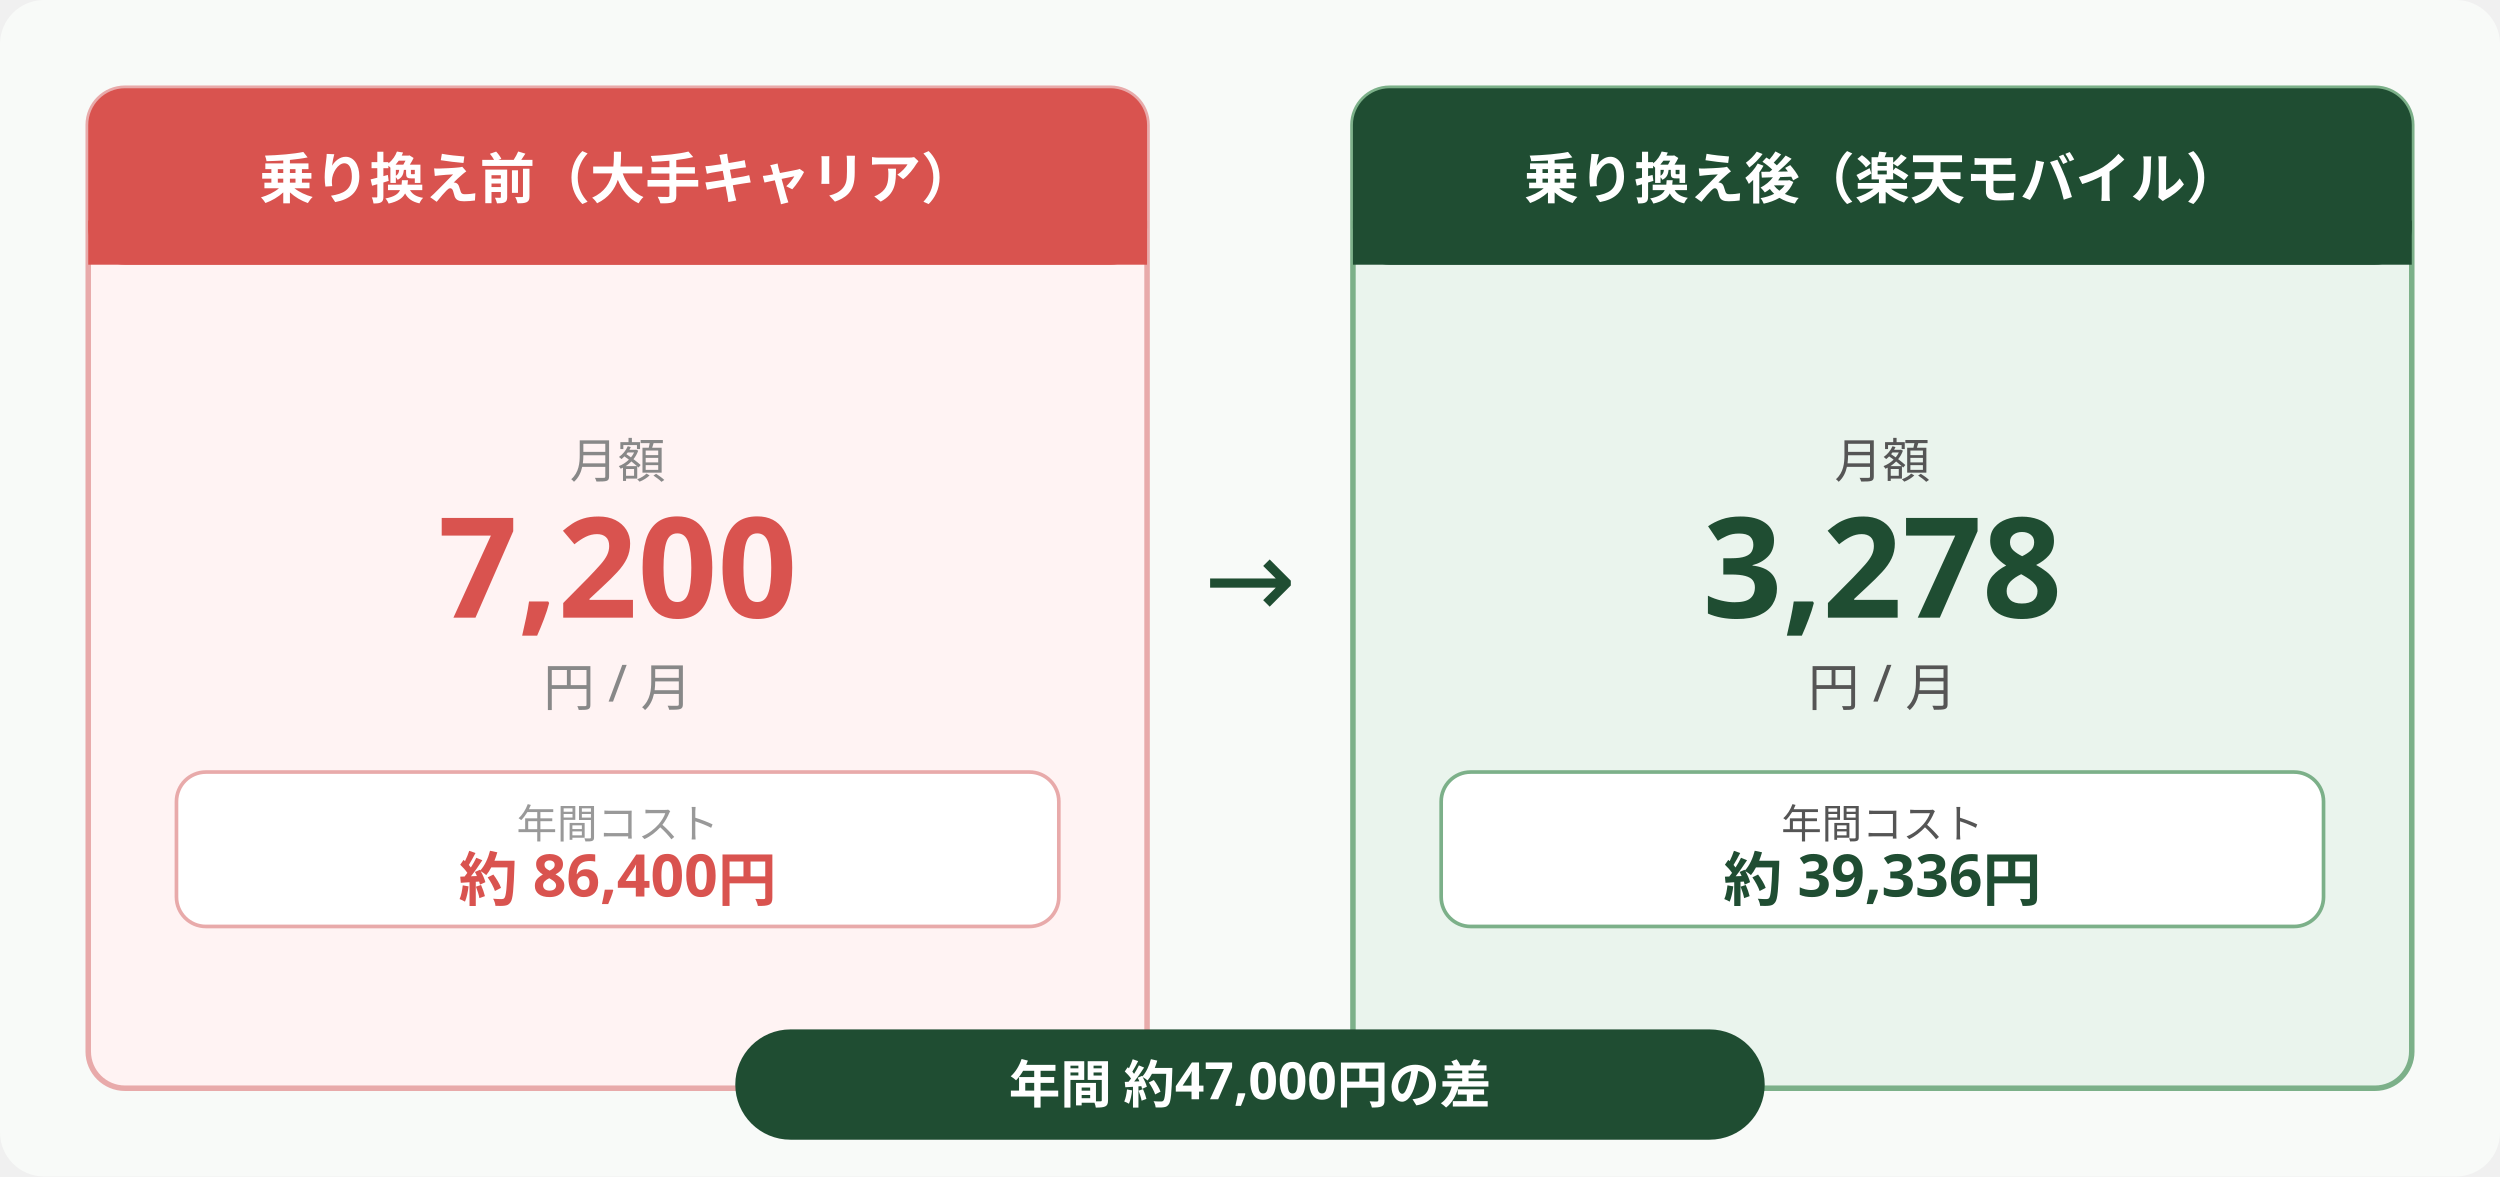
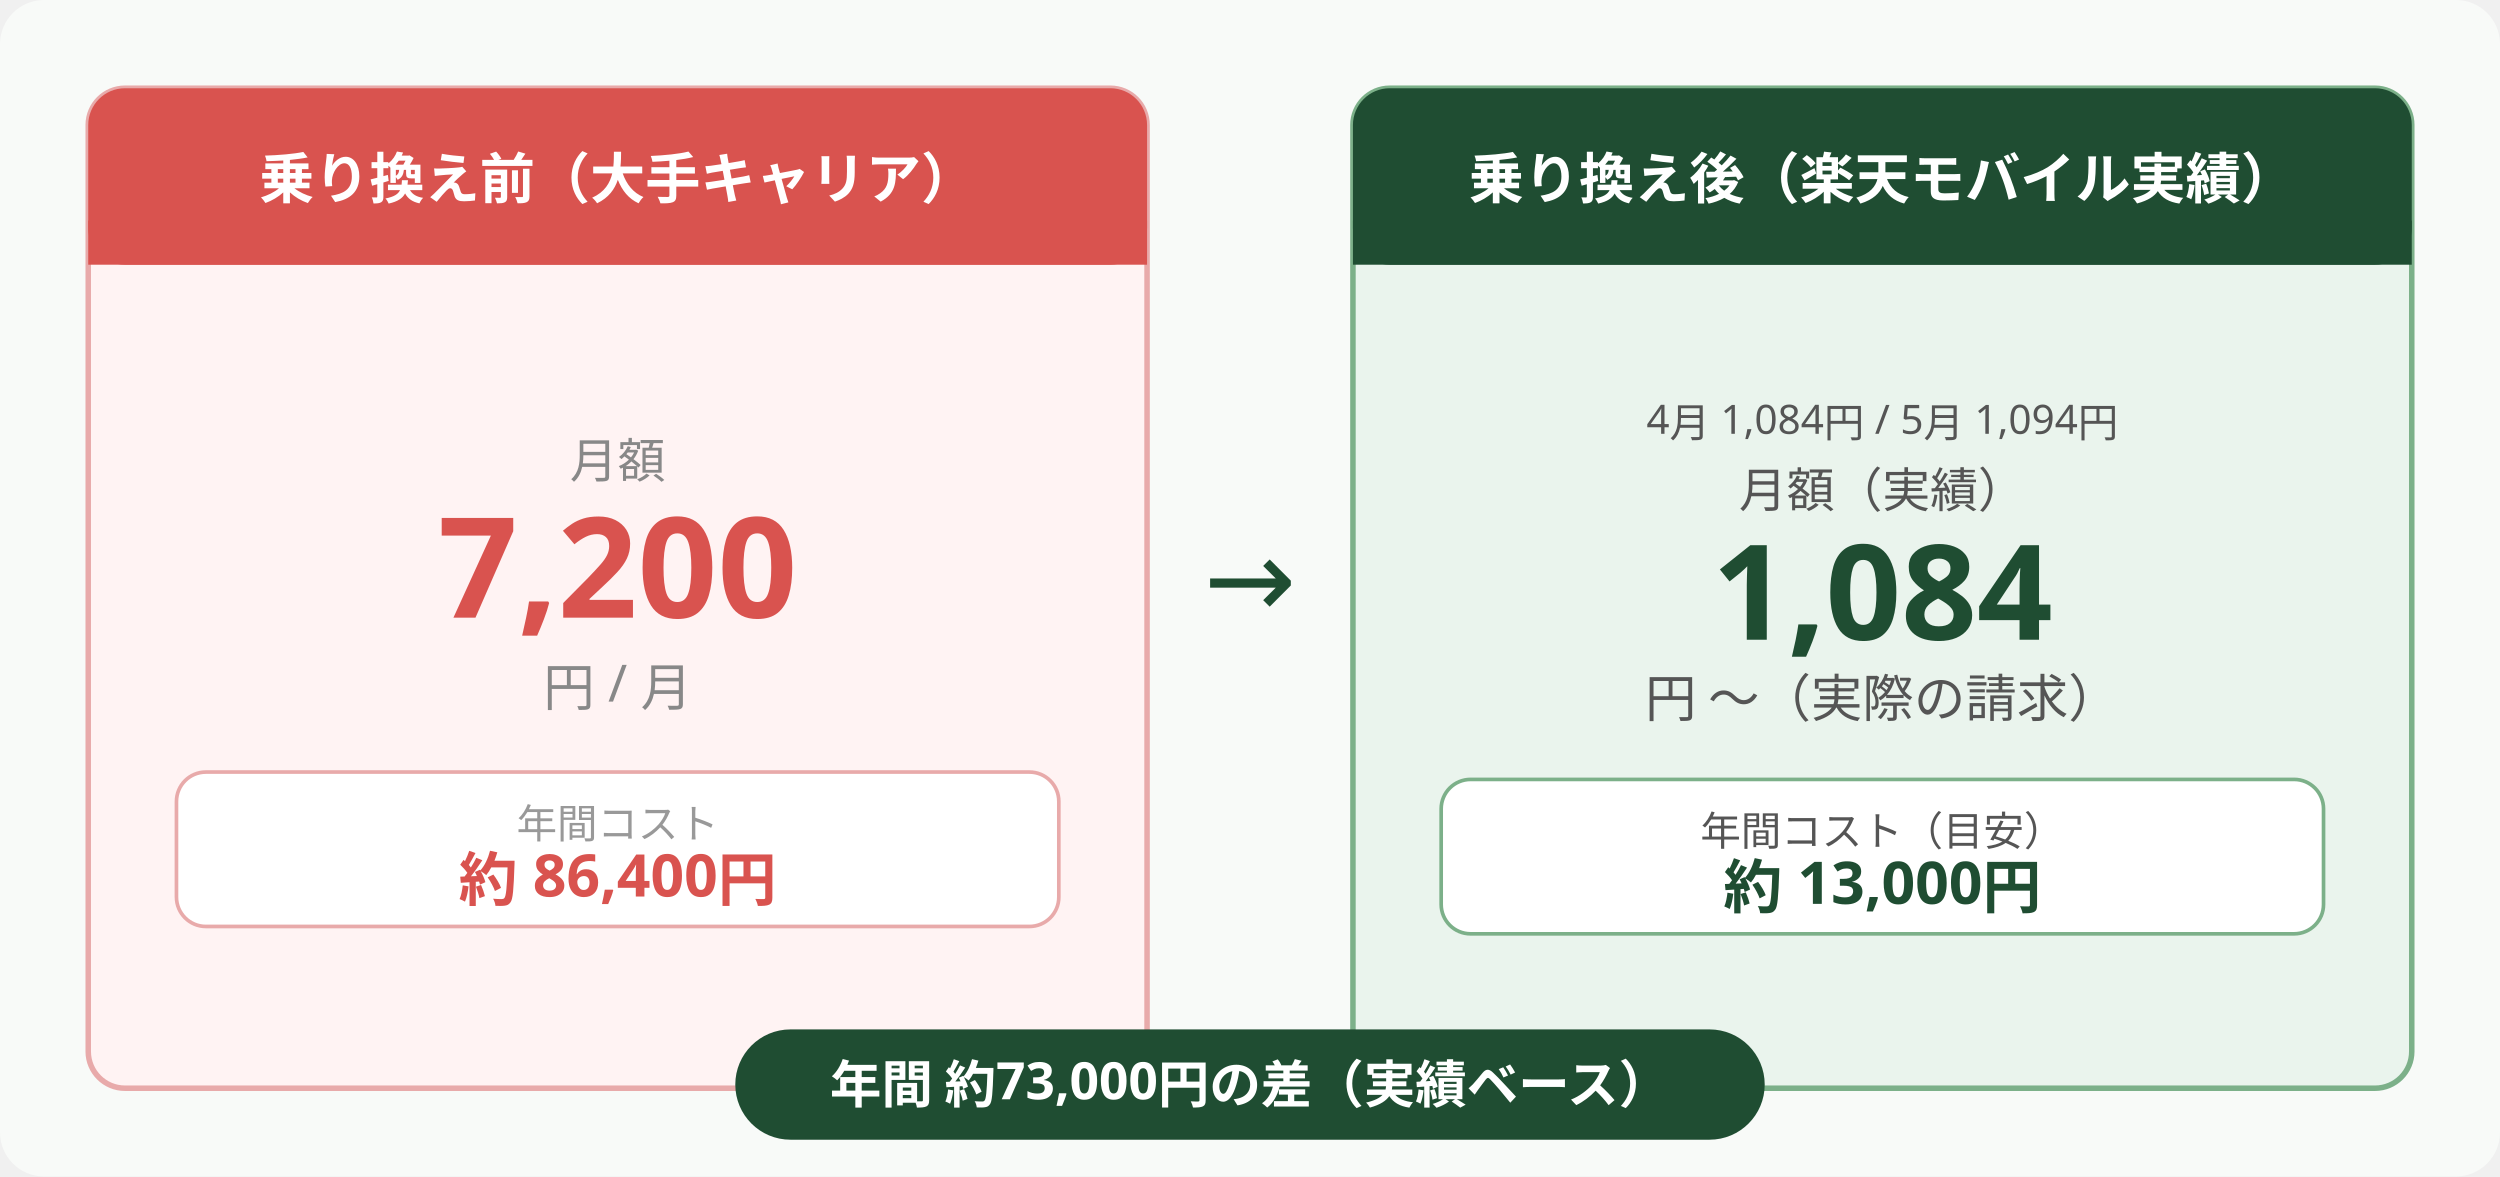
<svg xmlns="http://www.w3.org/2000/svg" viewBox="0 0 680 320" font-family="'Hiragino Sans', 'Noto Sans JP', sans-serif">
  <rect width="680" height="320" rx="12" fill="#F8FAF8" />
  <rect x="24" y="24" width="288" height="272" rx="10" fill="#FFF3F3" stroke="#E8AAAA" stroke-width="1.5" />
  <rect x="24" y="24" width="288" height="48" rx="10" fill="#D9534F" />
  <rect x="24" y="60" width="288" height="12" fill="#D9534F" />
  <text x="168" y="54" text-anchor="middle" font-size="15" font-weight="700" fill="white">乗り換え前（大手キャリア）</text>
  <text x="168" y="130" text-anchor="middle" font-size="13" fill="#888">月額</text>
  <text x="168" y="168" text-anchor="middle" font-size="38" font-weight="800" fill="#D9534F">7,200</text>
  <text x="168" y="192" text-anchor="middle" font-size="14" fill="#888">円 / 月</text>
  <rect x="48" y="210" width="240" height="42" rx="8" fill="#fff" stroke="#E8AAAA" stroke-width="1" />
  <text x="168" y="228" text-anchor="middle" font-size="11" fill="#999">年間コスト</text>
  <text x="168" y="245" text-anchor="middle" font-size="16" font-weight="700" fill="#D9534F">約 86,400円</text>
  <text x="340" y="168" text-anchor="middle" font-size="30" fill="#1F4D32">→</text>
  <rect x="368" y="24" width="288" height="272" rx="10" fill="#EAF4ED" stroke="#7CB089" stroke-width="1.5" />
  <rect x="368" y="24" width="288" height="48" rx="10" fill="#1F4D32" />
  <rect x="368" y="60" width="288" height="12" fill="#1F4D32" />
-   <text x="512" y="54" text-anchor="middle" font-size="15" font-weight="700" fill="white">乗り換え後（楽天モバイル）</text>
-   <text x="512" y="130" text-anchor="middle" font-size="13" fill="#555">月額</text>
-   <text x="512" y="168" text-anchor="middle" font-size="38" font-weight="800" fill="#1F4D32">3,278</text>
-   <text x="512" y="192" text-anchor="middle" font-size="14" fill="#555">円 / 月</text>
-   <rect x="392" y="210" width="240" height="42" rx="8" fill="#fff" stroke="#7CB089" stroke-width="1" />
-   <text x="512" y="228" text-anchor="middle" font-size="11" fill="#555">年間コスト</text>
-   <text x="512" y="245" text-anchor="middle" font-size="16" font-weight="700" fill="#1F4D32">約 39,336円</text>
+   <text x="512" y="54" text-anchor="middle" font-size="15" font-weight="700" fill="white">乗り換え後（楽天モバイル実績）</text>
+   <text x="512" y="118" text-anchor="middle" font-size="11" fill="#555">4月 1,084円 / 5月 1,094円</text>
+   <text x="512" y="138" text-anchor="middle" font-size="13" fill="#555">月額（実績）</text>
+   <text x="512" y="174" text-anchor="middle" font-size="36" font-weight="800" fill="#1F4D32">1,084</text>
+   <text x="512" y="195" text-anchor="middle" font-size="14" fill="#555">円 〜（実際の請求）</text>
+   <rect x="392" y="212" width="240" height="42" rx="8" fill="#fff" stroke="#7CB089" stroke-width="1" />
+   <text x="512" y="230" text-anchor="middle" font-size="11" fill="#555">年間コスト（目安）</text>
+   <text x="512" y="247" text-anchor="middle" font-size="16" font-weight="700" fill="#1F4D32">約 13,000円</text>
  <rect x="200" y="280" width="280" height="30" rx="15" fill="#1F4D32" />
-   <text x="340" y="300" text-anchor="middle" font-size="14" font-weight="700" fill="white">年間 約47,000円の差</text>
+   <text x="340" y="300" text-anchor="middle" font-size="14" font-weight="700" fill="white">年間 約73,000円の差（実績ベース）</text>
</svg>
